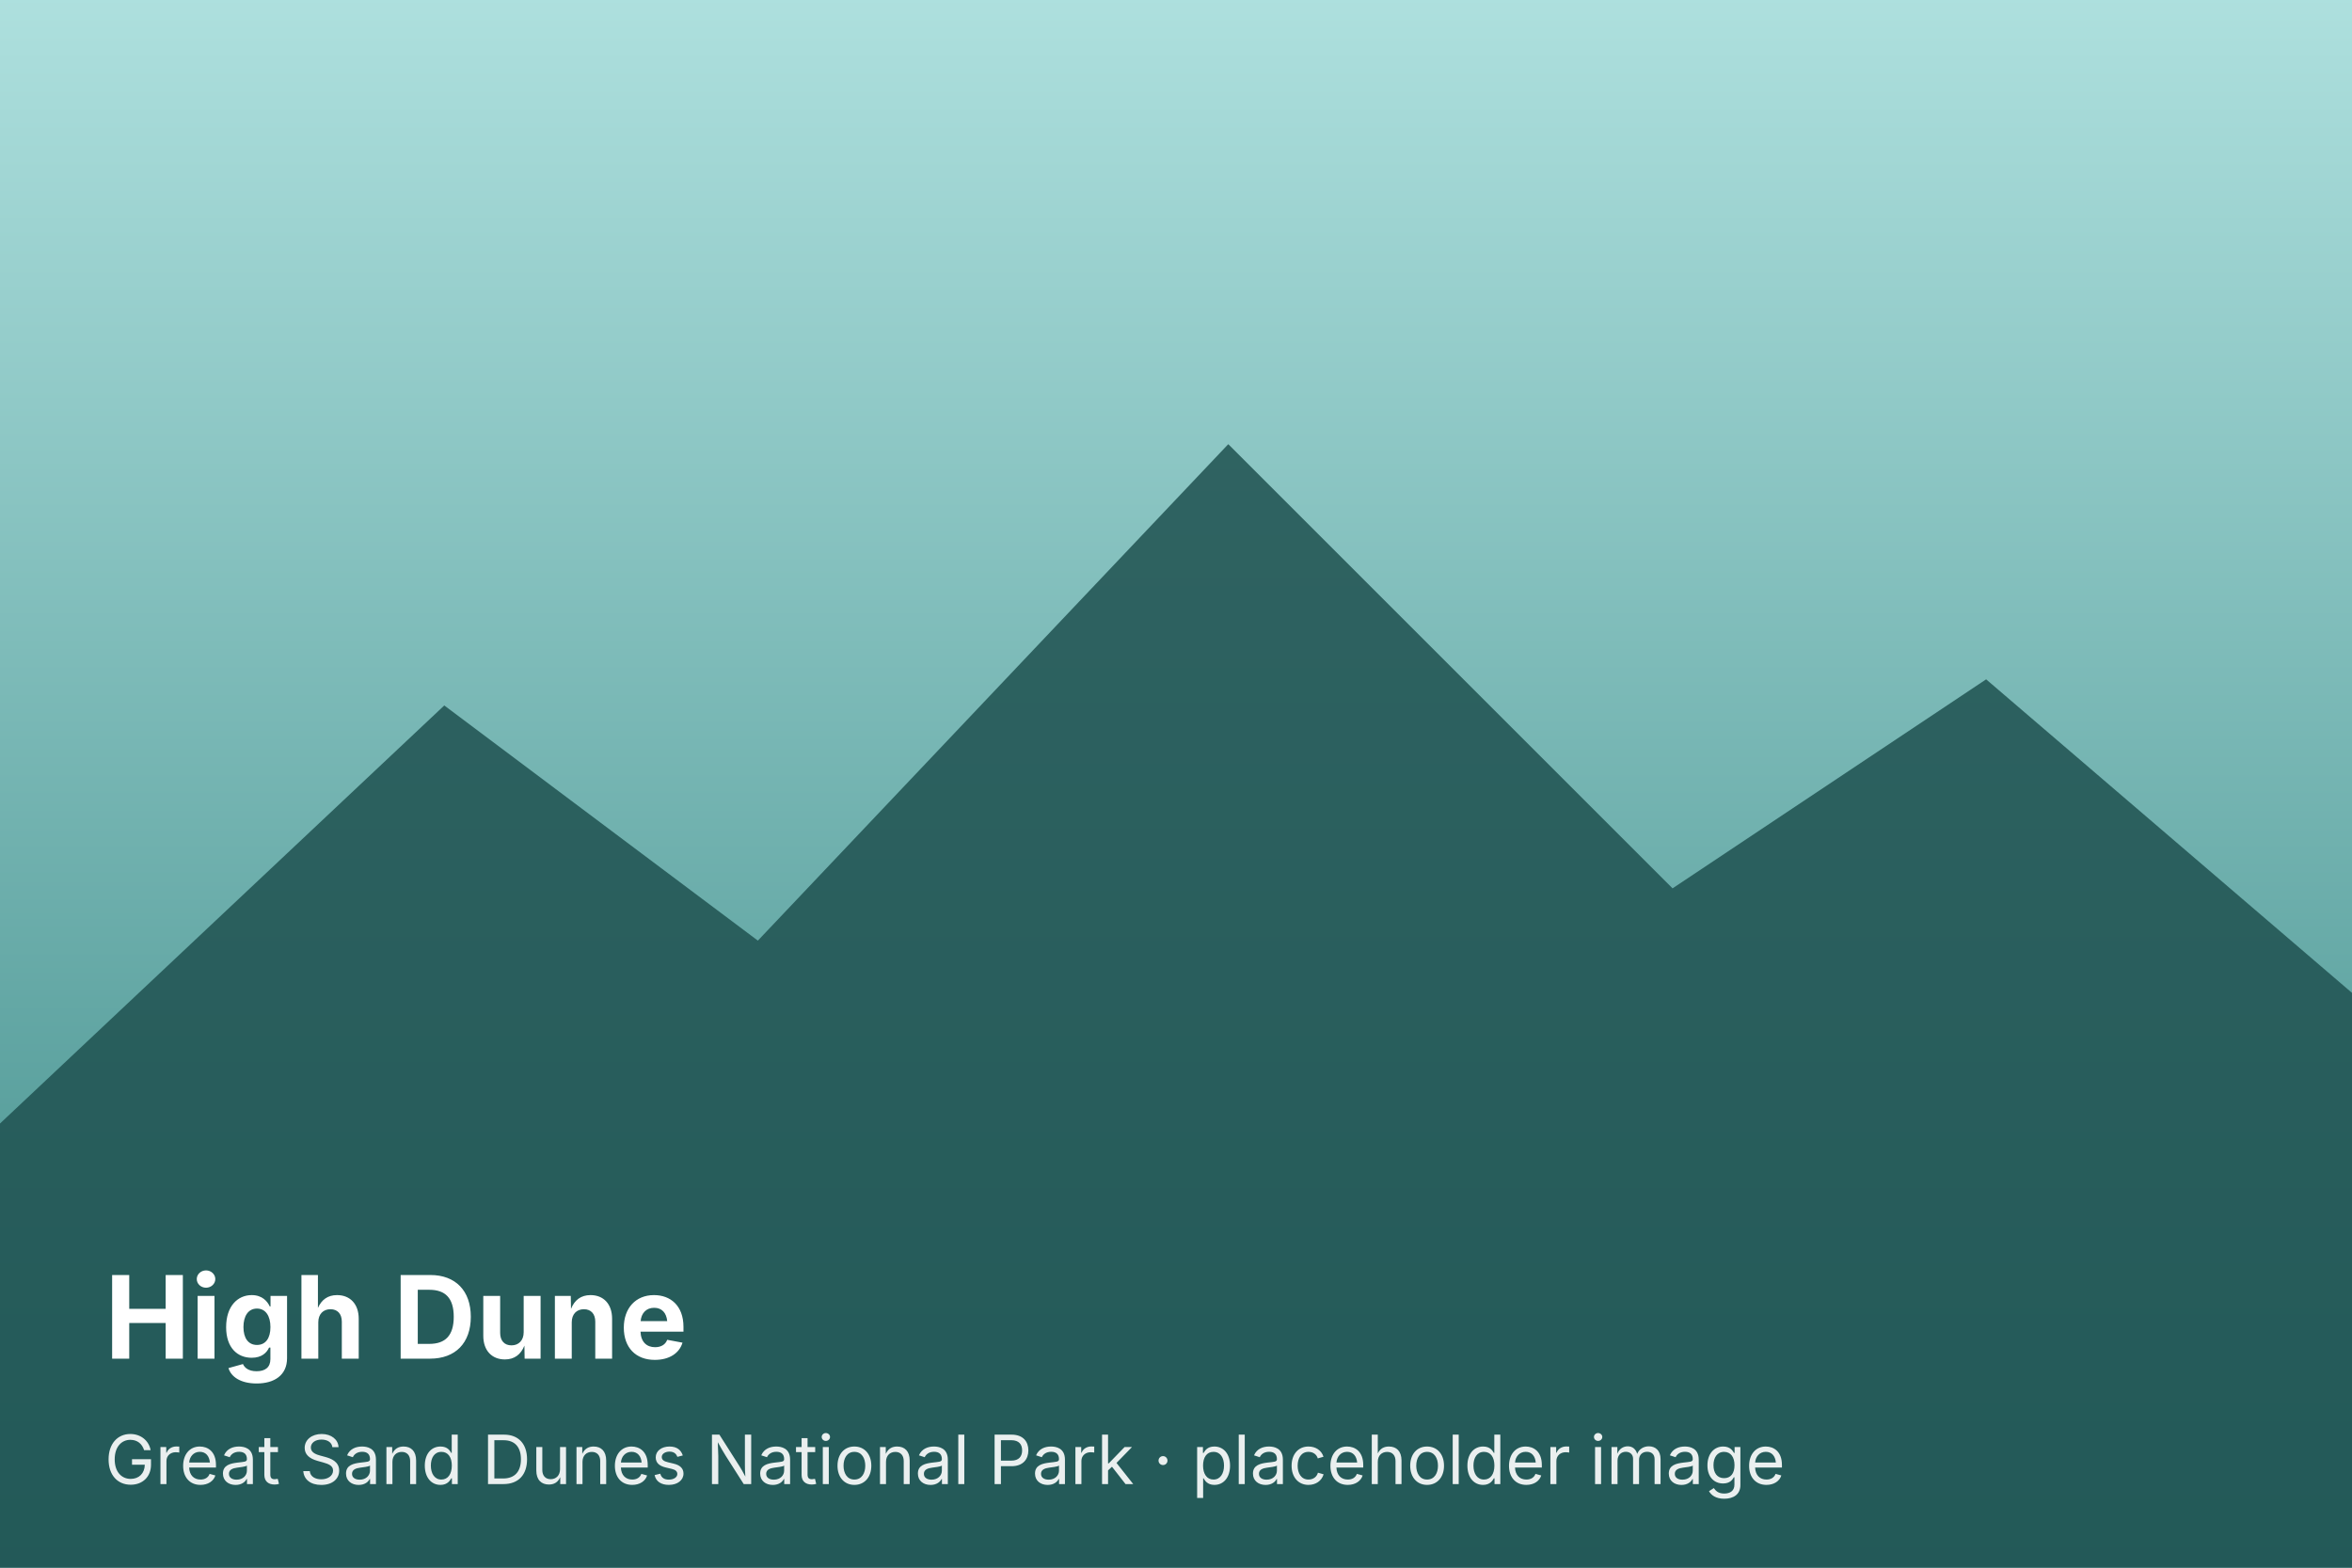
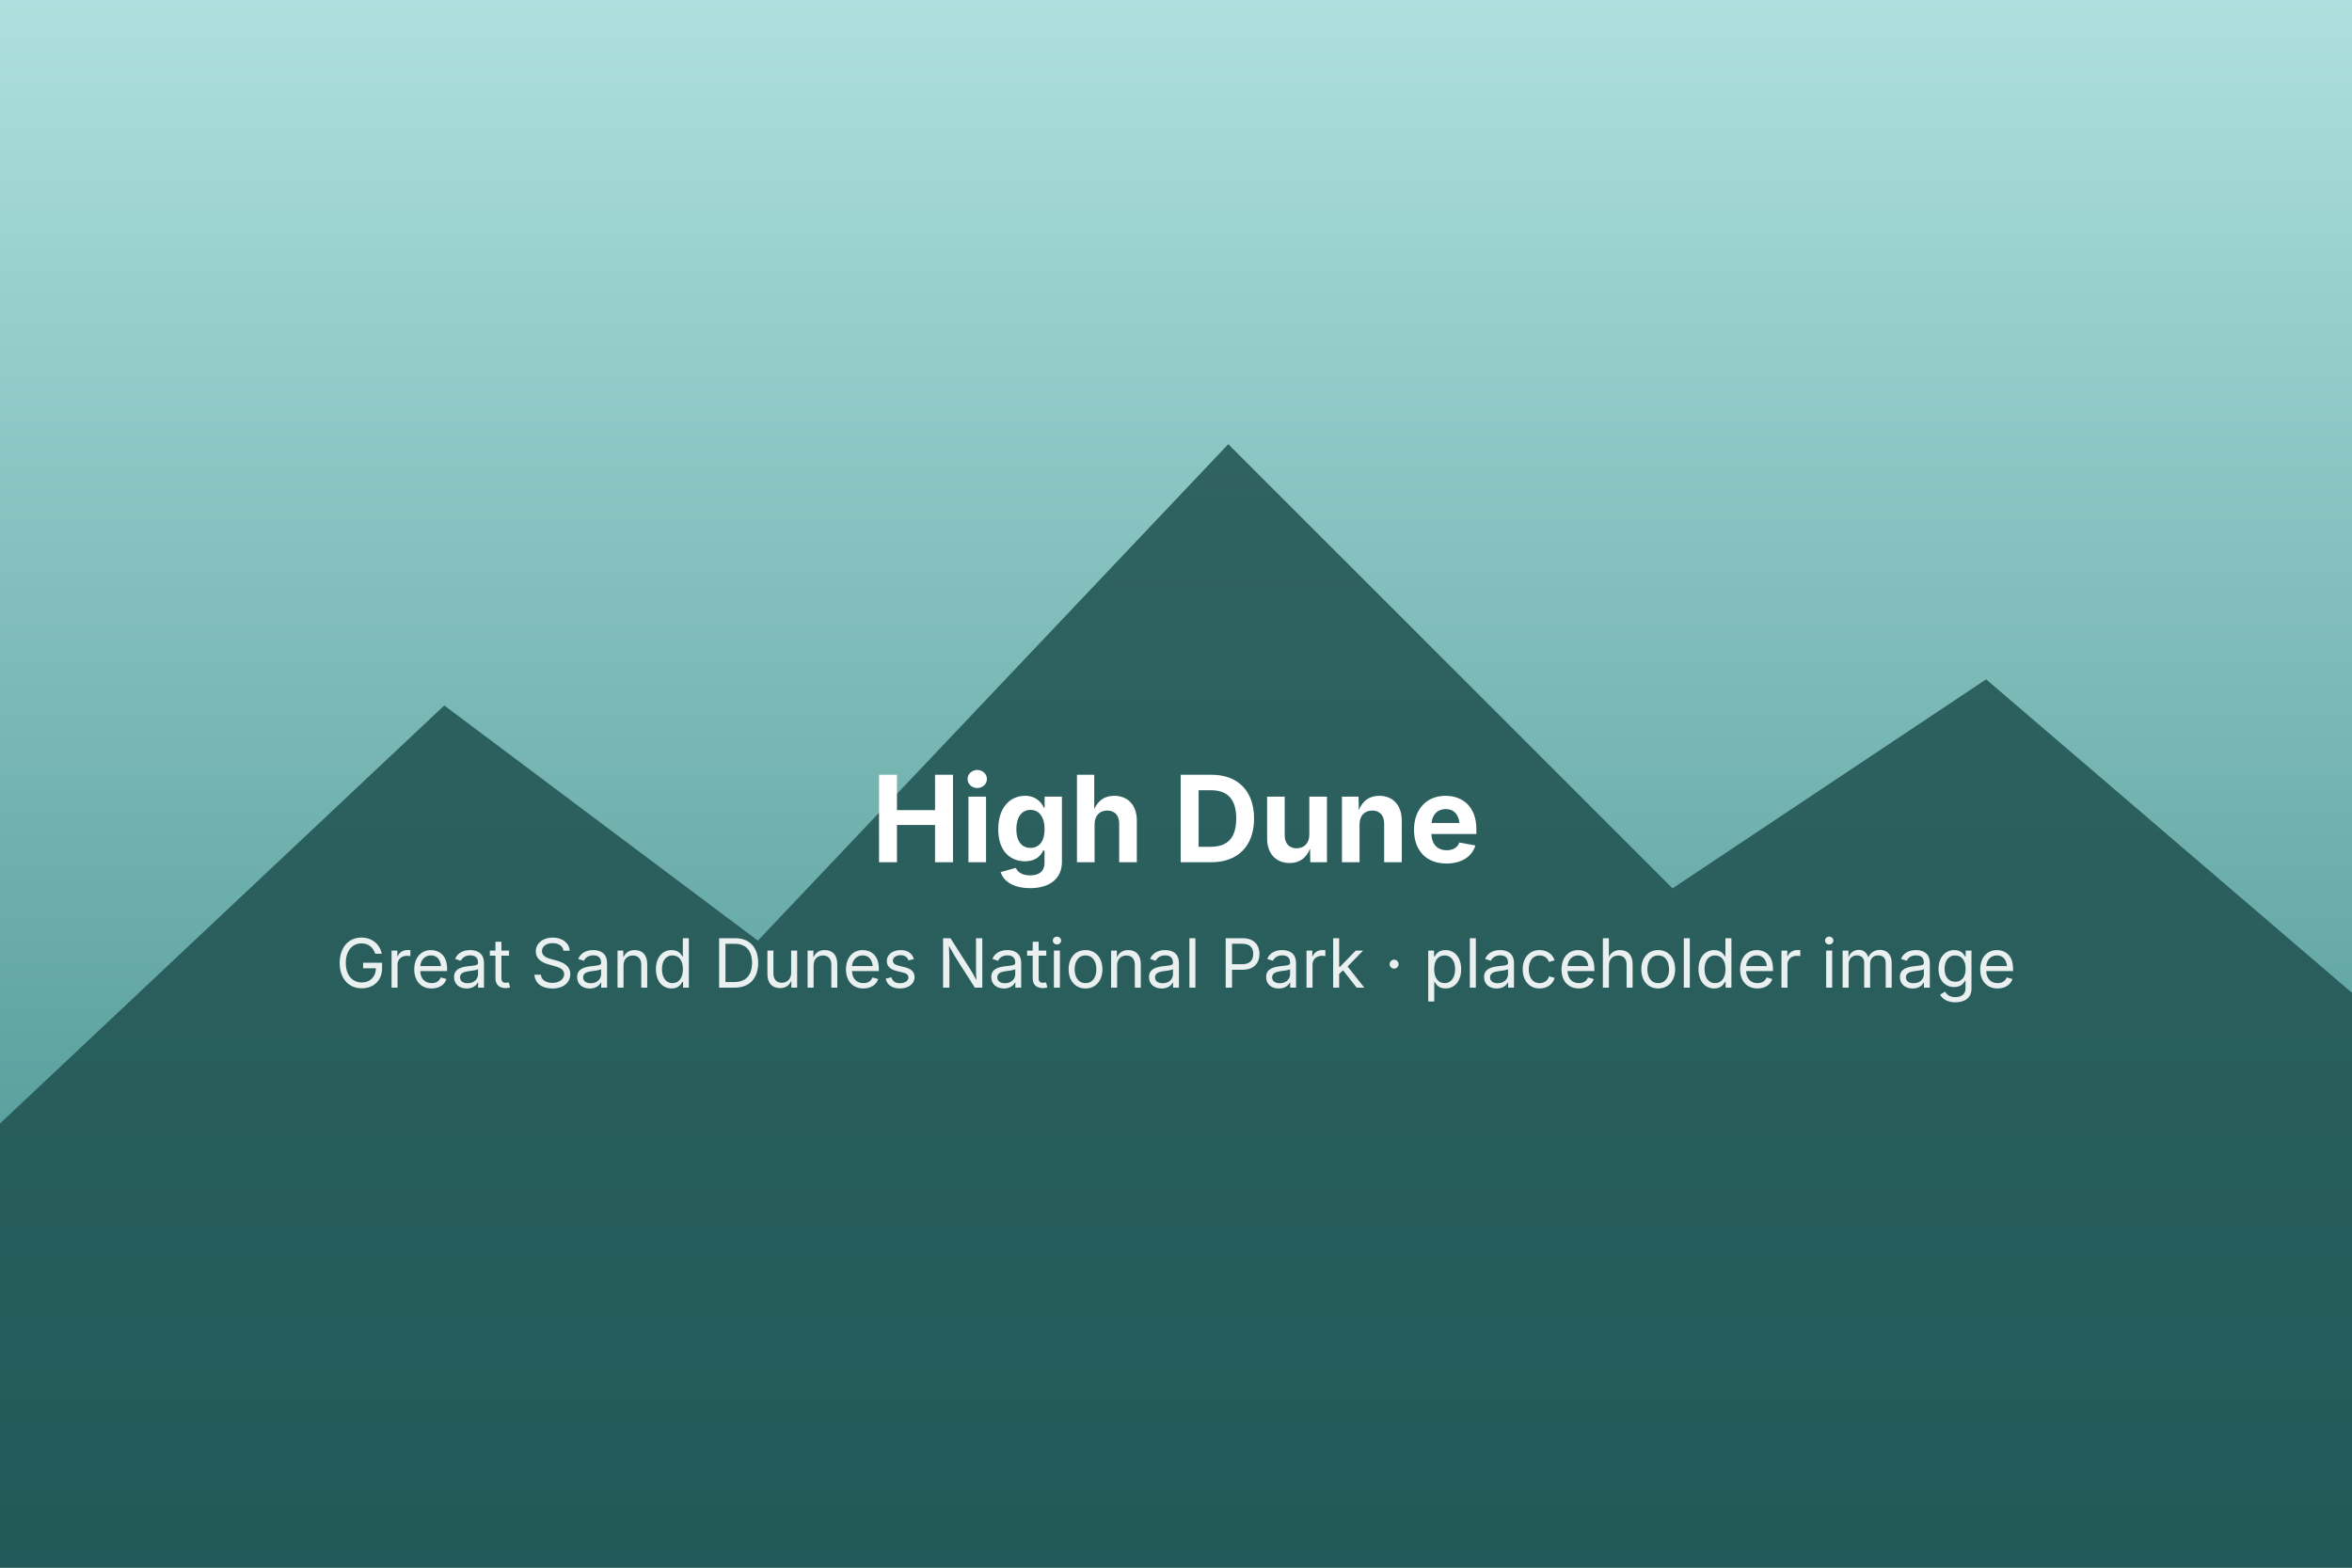
<svg xmlns="http://www.w3.org/2000/svg" viewBox="0 0 900 600" role="img" aria-label="Placeholder photo for High Dune">
  <defs>
    <linearGradient id="g" x1="0" y1="0" x2="0" y2="1">
      <stop offset="0" stop-color="hsl(178,45%,78%)" />
      <stop offset="1" stop-color="hsl(178,40%,38%)" />
    </linearGradient>
  </defs>
  <rect width="900" height="600" fill="url(#g)" />
  <path d="M0 430 L170 270 L290 360 L470 170 L640 340 L760 260 L900 380 V600 H0Z" fill="hsl(178,45%,22%)" opacity=".85" />
-   <text x="40" y="520" font-family="Inter,Arial,sans-serif" font-size="44" font-weight="700" fill="#fff">High Dune</text>
-   <text x="40" y="568" font-family="Inter,Arial,sans-serif" font-size="26" fill="#fff" opacity=".9">Great Sand Dunes National Park · placeholder image</text>
+   <text x="450" y="330" text-anchor="middle" font-family="Inter,Arial,sans-serif" font-size="46" font-weight="700" fill="#fff">High Dune</text>
+   <text x="450" y="378" text-anchor="middle" font-family="Inter,Arial,sans-serif" font-size="26" fill="#fff" opacity=".9">Great Sand Dunes National Park · placeholder image</text>
</svg>
